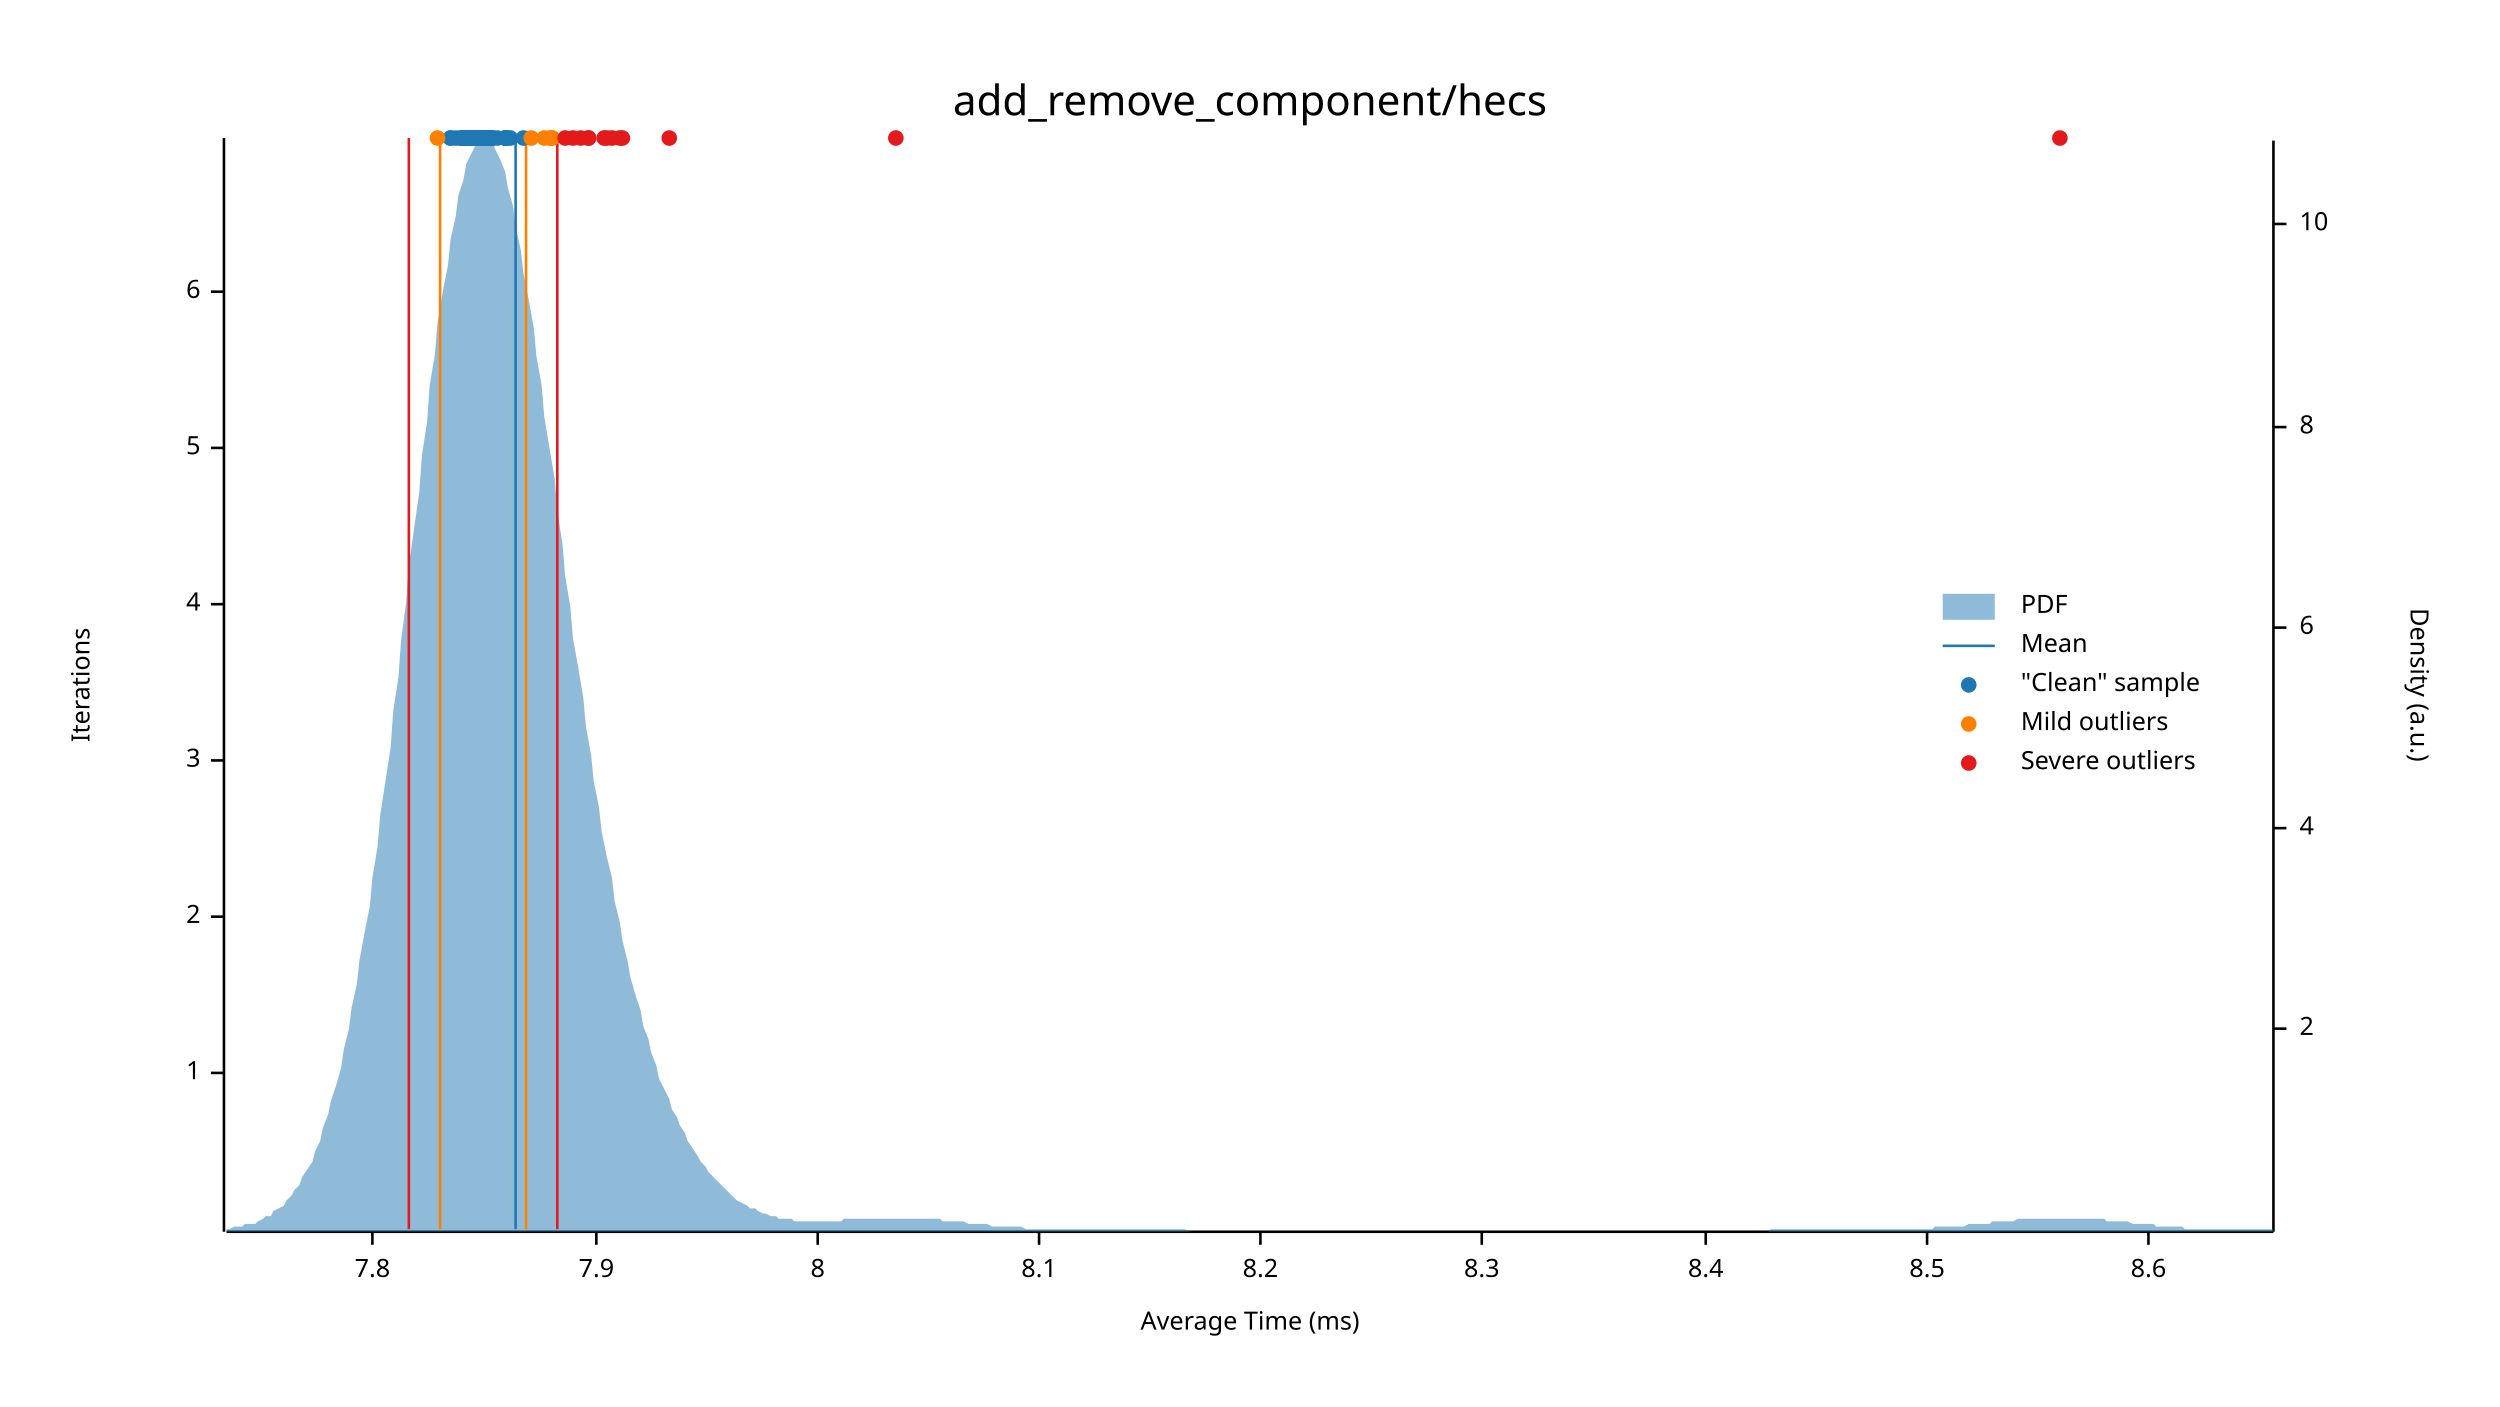
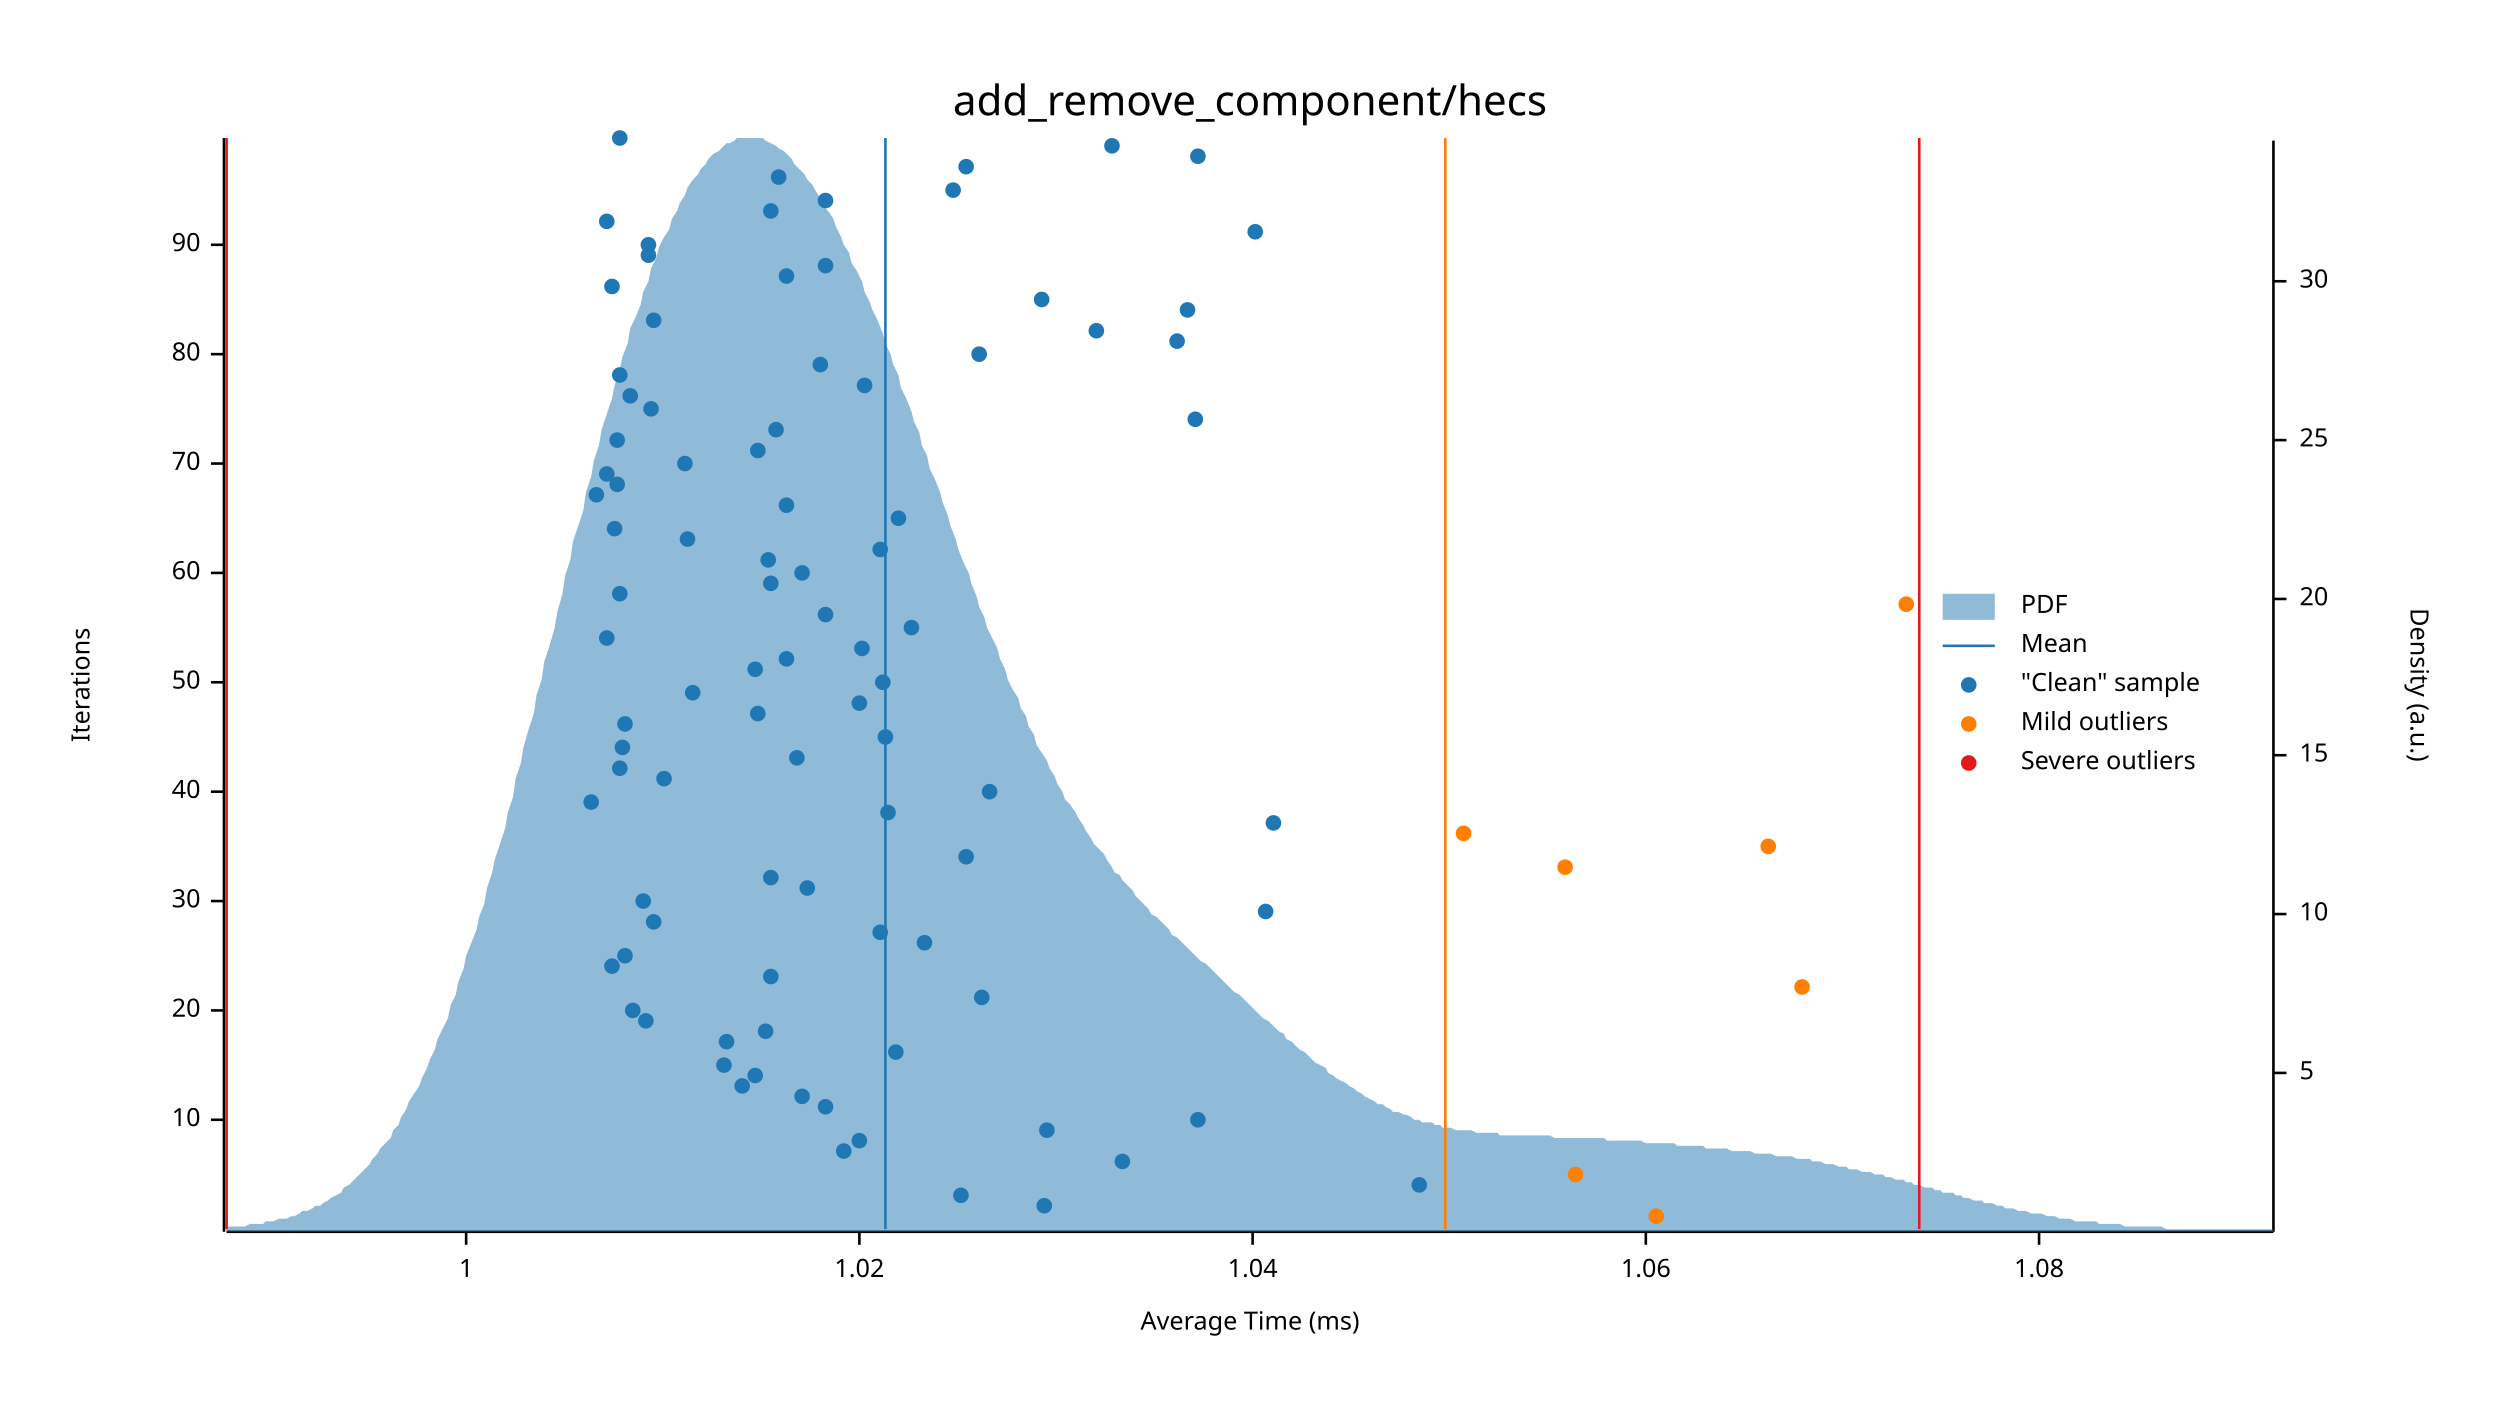
<svg xmlns="http://www.w3.org/2000/svg" width="960" height="540" viewBox="0 0 960 540">
  <text x="480" y="32" dy="0.76em" text-anchor="middle" font-family="sans-serif" font-size="16.129" opacity="1" fill="#000000">
add_remove_component/hecs
</text>
  <text x="27" y="263" dy="0.76em" text-anchor="middle" font-family="sans-serif" font-size="9.677" opacity="1" fill="#000000" transform="rotate(270, 27, 263)">
Iterations
</text>
  <text x="480" y="513" dy="-0.5ex" text-anchor="middle" font-family="sans-serif" font-size="9.677" opacity="1" fill="#000000">
Average Time (ms)
</text>
  <polyline fill="none" opacity="1" stroke="#000000" stroke-width="1" points="86,53 86,473 " />
-   <text x="77" y="412" dy="0.5ex" text-anchor="end" font-family="sans-serif" font-size="9.677" opacity="1" fill="#000000">
+   <text x="77" y="430" dy="0.5ex" text-anchor="end" font-family="sans-serif" font-size="9.677" opacity="1" fill="#000000">
+ 10
+ </text>
+   <polyline fill="none" opacity="1" stroke="#000000" stroke-width="1" points="81,430 86,430 " />
+   <text x="77" y="388" dy="0.5ex" text-anchor="end" font-family="sans-serif" font-size="9.677" opacity="1" fill="#000000">
+ 20
+ </text>
+   <polyline fill="none" opacity="1" stroke="#000000" stroke-width="1" points="81,388 86,388 " />
+   <text x="77" y="346" dy="0.5ex" text-anchor="end" font-family="sans-serif" font-size="9.677" opacity="1" fill="#000000">
+ 30
+ </text>
+   <polyline fill="none" opacity="1" stroke="#000000" stroke-width="1" points="81,346 86,346 " />
+   <text x="77" y="304" dy="0.5ex" text-anchor="end" font-family="sans-serif" font-size="9.677" opacity="1" fill="#000000">
+ 40
+ </text>
+   <polyline fill="none" opacity="1" stroke="#000000" stroke-width="1" points="81,304 86,304 " />
+   <text x="77" y="262" dy="0.5ex" text-anchor="end" font-family="sans-serif" font-size="9.677" opacity="1" fill="#000000">
+ 50
+ </text>
+   <polyline fill="none" opacity="1" stroke="#000000" stroke-width="1" points="81,262 86,262 " />
+   <text x="77" y="220" dy="0.5ex" text-anchor="end" font-family="sans-serif" font-size="9.677" opacity="1" fill="#000000">
+ 60
+ </text>
+   <polyline fill="none" opacity="1" stroke="#000000" stroke-width="1" points="81,220 86,220 " />
+   <text x="77" y="178" dy="0.5ex" text-anchor="end" font-family="sans-serif" font-size="9.677" opacity="1" fill="#000000">
+ 70
+ </text>
+   <polyline fill="none" opacity="1" stroke="#000000" stroke-width="1" points="81,178 86,178 " />
+   <text x="77" y="136" dy="0.5ex" text-anchor="end" font-family="sans-serif" font-size="9.677" opacity="1" fill="#000000">
+ 80
+ </text>
+   <polyline fill="none" opacity="1" stroke="#000000" stroke-width="1" points="81,136 86,136 " />
+   <text x="77" y="94" dy="0.5ex" text-anchor="end" font-family="sans-serif" font-size="9.677" opacity="1" fill="#000000">
+ 90
+ </text>
+   <polyline fill="none" opacity="1" stroke="#000000" stroke-width="1" points="81,94 86,94 " />
+   <polyline fill="none" opacity="1" stroke="#000000" stroke-width="1" points="87,473 873,473 " />
+   <text x="179" y="483" dy="0.76em" text-anchor="middle" font-family="sans-serif" font-size="9.677" opacity="1" fill="#000000">
1
</text>
-   <polyline fill="none" opacity="1" stroke="#000000" stroke-width="1" points="81,412 86,412 " />
-   <text x="77" y="352" dy="0.5ex" text-anchor="end" font-family="sans-serif" font-size="9.677" opacity="1" fill="#000000">
- 2
- </text>
-   <polyline fill="none" opacity="1" stroke="#000000" stroke-width="1" points="81,352 86,352 " />
-   <text x="77" y="292" dy="0.5ex" text-anchor="end" font-family="sans-serif" font-size="9.677" opacity="1" fill="#000000">
- 3
- </text>
-   <polyline fill="none" opacity="1" stroke="#000000" stroke-width="1" points="81,292 86,292 " />
-   <text x="77" y="232" dy="0.5ex" text-anchor="end" font-family="sans-serif" font-size="9.677" opacity="1" fill="#000000">
- 4
- </text>
-   <polyline fill="none" opacity="1" stroke="#000000" stroke-width="1" points="81,232 86,232 " />
-   <text x="77" y="172" dy="0.5ex" text-anchor="end" font-family="sans-serif" font-size="9.677" opacity="1" fill="#000000">
- 5
- </text>
-   <polyline fill="none" opacity="1" stroke="#000000" stroke-width="1" points="81,172 86,172 " />
-   <text x="77" y="112" dy="0.5ex" text-anchor="end" font-family="sans-serif" font-size="9.677" opacity="1" fill="#000000">
- 6
- </text>
-   <polyline fill="none" opacity="1" stroke="#000000" stroke-width="1" points="81,112 86,112 " />
-   <polyline fill="none" opacity="1" stroke="#000000" stroke-width="1" points="87,473 873,473 " />
-   <text x="143" y="483" dy="0.76em" text-anchor="middle" font-family="sans-serif" font-size="9.677" opacity="1" fill="#000000">
- 7.8
- </text>
-   <polyline fill="none" opacity="1" stroke="#000000" stroke-width="1" points="143,473 143,478 " />
-   <text x="229" y="483" dy="0.76em" text-anchor="middle" font-family="sans-serif" font-size="9.677" opacity="1" fill="#000000">
- 7.9
- </text>
-   <polyline fill="none" opacity="1" stroke="#000000" stroke-width="1" points="229,473 229,478 " />
-   <text x="314" y="483" dy="0.76em" text-anchor="middle" font-family="sans-serif" font-size="9.677" opacity="1" fill="#000000">
- 8
- </text>
-   <polyline fill="none" opacity="1" stroke="#000000" stroke-width="1" points="314,473 314,478 " />
-   <text x="399" y="483" dy="0.76em" text-anchor="middle" font-family="sans-serif" font-size="9.677" opacity="1" fill="#000000">
- 8.1
- </text>
-   <polyline fill="none" opacity="1" stroke="#000000" stroke-width="1" points="399,473 399,478 " />
-   <text x="484" y="483" dy="0.76em" text-anchor="middle" font-family="sans-serif" font-size="9.677" opacity="1" fill="#000000">
- 8.2
- </text>
-   <polyline fill="none" opacity="1" stroke="#000000" stroke-width="1" points="484,473 484,478 " />
-   <text x="569" y="483" dy="0.76em" text-anchor="middle" font-family="sans-serif" font-size="9.677" opacity="1" fill="#000000">
- 8.3
- </text>
-   <polyline fill="none" opacity="1" stroke="#000000" stroke-width="1" points="569,473 569,478 " />
-   <text x="655" y="483" dy="0.76em" text-anchor="middle" font-family="sans-serif" font-size="9.677" opacity="1" fill="#000000">
- 8.4
- </text>
-   <polyline fill="none" opacity="1" stroke="#000000" stroke-width="1" points="655,473 655,478 " />
-   <text x="740" y="483" dy="0.76em" text-anchor="middle" font-family="sans-serif" font-size="9.677" opacity="1" fill="#000000">
- 8.5
- </text>
-   <polyline fill="none" opacity="1" stroke="#000000" stroke-width="1" points="740,473 740,478 " />
-   <text x="825" y="483" dy="0.76em" text-anchor="middle" font-family="sans-serif" font-size="9.677" opacity="1" fill="#000000">
- 8.6
- </text>
-   <polyline fill="none" opacity="1" stroke="#000000" stroke-width="1" points="825,473 825,478 " />
+   <polyline fill="none" opacity="1" stroke="#000000" stroke-width="1" points="179,473 179,478 " />
+   <text x="330" y="483" dy="0.76em" text-anchor="middle" font-family="sans-serif" font-size="9.677" opacity="1" fill="#000000">
+ 1.02
+ </text>
+   <polyline fill="none" opacity="1" stroke="#000000" stroke-width="1" points="330,473 330,478 " />
+   <text x="481" y="483" dy="0.76em" text-anchor="middle" font-family="sans-serif" font-size="9.677" opacity="1" fill="#000000">
+ 1.04
+ </text>
+   <polyline fill="none" opacity="1" stroke="#000000" stroke-width="1" points="481,473 481,478 " />
+   <text x="632" y="483" dy="0.76em" text-anchor="middle" font-family="sans-serif" font-size="9.677" opacity="1" fill="#000000">
+ 1.06
+ </text>
+   <polyline fill="none" opacity="1" stroke="#000000" stroke-width="1" points="632,473 632,478 " />
+   <text x="783" y="483" dy="0.76em" text-anchor="middle" font-family="sans-serif" font-size="9.677" opacity="1" fill="#000000">
+ 1.08
+ </text>
+   <polyline fill="none" opacity="1" stroke="#000000" stroke-width="1" points="783,473 783,478 " />
  <text x="933" y="263" dy="0.76em" text-anchor="middle" font-family="sans-serif" font-size="9.677" opacity="1" fill="#000000" transform="rotate(90, 933, 263)">
Density (a.u.)
</text>
  <polyline fill="none" opacity="1" stroke="#000000" stroke-width="1" points="873,54 873,473 " />
-   <text x="883" y="395" dy="0.5ex" text-anchor="start" font-family="sans-serif" font-size="9.677" opacity="1" fill="#000000">
- 2
- </text>
-   <polyline fill="none" opacity="1" stroke="#000000" stroke-width="1" points="873,395 878,395 " />
-   <text x="883" y="318" dy="0.5ex" text-anchor="start" font-family="sans-serif" font-size="9.677" opacity="1" fill="#000000">
- 4
- </text>
-   <polyline fill="none" opacity="1" stroke="#000000" stroke-width="1" points="873,318 878,318 " />
-   <text x="883" y="241" dy="0.5ex" text-anchor="start" font-family="sans-serif" font-size="9.677" opacity="1" fill="#000000">
- 6
- </text>
-   <polyline fill="none" opacity="1" stroke="#000000" stroke-width="1" points="873,241 878,241 " />
-   <text x="883" y="164" dy="0.5ex" text-anchor="start" font-family="sans-serif" font-size="9.677" opacity="1" fill="#000000">
- 8
- </text>
-   <polyline fill="none" opacity="1" stroke="#000000" stroke-width="1" points="873,164 878,164 " />
-   <text x="883" y="86" dy="0.5ex" text-anchor="start" font-family="sans-serif" font-size="9.677" opacity="1" fill="#000000">
+   <text x="883" y="412" dy="0.5ex" text-anchor="start" font-family="sans-serif" font-size="9.677" opacity="1" fill="#000000">
+ 5
+ </text>
+   <polyline fill="none" opacity="1" stroke="#000000" stroke-width="1" points="873,412 878,412 " />
+   <text x="883" y="351" dy="0.5ex" text-anchor="start" font-family="sans-serif" font-size="9.677" opacity="1" fill="#000000">
10
</text>
-   <polyline fill="none" opacity="1" stroke="#000000" stroke-width="1" points="873,86 878,86 " />
-   <polygon opacity="0.5" fill="#1F78B4" points="87,472 88,472 90,471 91,471 93,471 94,470 96,470 98,470 99,469 101,468 102,467 104,467 105,465 107,464 109,463 110,461 112,459 113,457 115,455 116,452 118,449 120,446 121,442 123,438 124,433 126,428 127,423 129,417 131,410 132,403 134,395 135,387 137,378 138,369 140,358 142,348 143,337 145,325 146,313 148,300 150,287 151,273 153,260 154,246 156,231 157,217 159,203 161,189 162,175 164,162 165,148 167,136 168,124 170,112 172,102 173,92 175,83 176,75 178,69 179,63 181,59 183,55 184,53 186,53 187,53 189,54 190,57 192,61 194,66 195,72 197,79 198,87 200,96 201,105 203,115 205,126 206,137 208,148 209,160 211,172 213,184 214,196 216,209 217,221 219,233 220,245 222,256 224,268 225,279 227,290 228,300 230,310 231,319 233,329 235,337 236,346 238,354 239,361 241,369 242,375 244,382 246,388 247,394 249,399 250,404 252,409 253,414 255,418 257,422 258,426 260,429 261,432 263,435 264,438 266,441 268,444 269,446 271,448 272,450 274,452 276,454 277,455 279,457 280,458 282,460 283,461 285,462 287,463 288,464 290,464 291,465 293,466 294,466 296,467 298,467 299,468 301,468 302,468 304,468 305,469 307,469 309,469 310,469 312,469 313,469 315,469 316,469 318,469 320,469 321,469 323,469 324,468 326,468 327,468 329,468 331,468 332,468 334,468 335,468 337,468 339,468 340,468 342,468 343,468 345,468 346,468 348,468 350,468 351,468 353,468 354,468 356,468 357,468 359,468 361,468 362,469 364,469 365,469 367,469 368,469 370,469 372,470 373,470 375,470 376,470 378,470 379,470 381,471 383,471 384,471 386,471 387,471 389,471 391,471 392,471 394,472 395,472 397,472 398,472 400,472 402,472 403,472 405,472 406,472 408,472 409,472 411,472 413,472 414,472 416,472 417,472 419,472 420,472 422,472 424,472 425,472 427,472 428,472 430,472 431,472 433,472 435,472 436,472 438,472 439,472 441,472 442,472 444,472 446,472 447,472 449,472 450,472 452,472 454,472 455,472 457,473 458,473 460,473 461,473 463,473 465,473 466,473 468,473 469,473 471,473 472,473 474,473 476,473 477,473 479,473 480,473 482,473 483,473 485,473 487,473 488,473 490,473 491,473 493,473 494,473 496,473 498,473 499,473 501,473 502,473 504,473 505,473 507,473 509,473 510,473 512,473 513,473 515,473 517,473 518,473 520,473 521,473 523,473 524,473 526,473 528,473 529,473 531,473 532,473 534,473 535,473 537,473 539,473 540,473 542,473 543,473 545,473 546,473 548,473 550,473 551,473 553,473 554,473 556,473 557,473 559,473 561,473 562,473 564,473 565,473 567,473 568,473 570,473 572,473 573,473 575,473 576,473 578,473 580,473 581,473 583,473 584,473 586,473 587,473 589,473 591,473 592,473 594,473 595,473 597,473 598,473 600,473 602,473 603,473 605,473 606,473 608,473 609,473 611,473 613,473 614,473 616,473 617,473 619,473 620,473 622,473 624,473 625,473 627,473 628,473 630,473 632,473 633,473 635,473 636,473 638,473 639,473 641,473 643,473 644,473 646,473 647,473 649,473 650,473 652,473 654,473 655,473 657,473 658,473 660,473 661,473 663,473 665,473 666,473 668,473 669,473 671,473 672,473 674,473 676,473 677,473 679,473 680,472 682,472 683,472 685,472 687,472 688,472 690,472 691,472 693,472 695,472 696,472 698,472 699,472 701,472 702,472 704,472 706,472 707,472 709,472 710,472 712,472 713,472 715,472 717,472 718,472 720,472 721,472 723,472 724,472 726,472 728,472 729,472 731,472 732,472 734,472 735,472 737,472 739,472 740,472 742,472 743,471 745,471 746,471 748,471 750,471 751,471 753,471 754,471 756,470 758,470 759,470 761,470 762,470 764,470 765,469 767,469 769,469 770,469 772,469 773,469 775,468 776,468 778,468 780,468 781,468 783,468 784,468 786,468 787,468 789,468 791,468 792,468 794,468 795,468 797,468 798,468 800,468 802,468 803,468 805,468 806,468 808,468 809,469 811,469 813,469 814,469 816,469 817,469 819,470 821,470 822,470 824,470 825,470 827,470 828,471 830,471 832,471 833,471 835,471 836,471 838,471 839,472 841,472 843,472 844,472 846,472 847,472 849,472 850,472 852,472 854,472 855,472 857,472 858,472 860,472 861,472 863,472 865,472 866,472 868,472 869,472 871,472 873,472 873,473 87,473 " />
-   <polyline fill="none" opacity="1" stroke="#1F78B4" stroke-width="1" points="198,472 198,53 " />
-   <polyline fill="none" opacity="1" stroke="#FF7F00" stroke-width="1" points="169,472 169,53 " />
-   <polyline fill="none" opacity="1" stroke="#FF7F00" stroke-width="1" points="202,472 202,53 " />
-   <polyline fill="none" opacity="1" stroke="#E31A1C" stroke-width="1" points="157,472 157,53 " />
-   <polyline fill="none" opacity="1" stroke="#E31A1C" stroke-width="1" points="214,472 214,53 " />
-   <circle cx="185" cy="53" r="3" opacity="1" fill="#1F78B4" stroke="none" />
-   <circle cx="182" cy="53" r="3" opacity="1" fill="#1F78B4" stroke="none" />
-   <circle cx="188" cy="53" r="3" opacity="1" fill="#1F78B4" stroke="none" />
-   <circle cx="180" cy="53" r="3" opacity="1" fill="#1F78B4" stroke="none" />
-   <circle cx="184" cy="53" r="3" opacity="1" fill="#1F78B4" stroke="none" />
-   <circle cx="184" cy="53" r="3" opacity="1" fill="#1F78B4" stroke="none" />
-   <circle cx="181" cy="53" r="3" opacity="1" fill="#1F78B4" stroke="none" />
-   <circle cx="191" cy="53" r="3" opacity="1" fill="#1F78B4" stroke="none" />
-   <circle cx="194" cy="53" r="3" opacity="1" fill="#1F78B4" stroke="none" />
-   <circle cx="187" cy="53" r="3" opacity="1" fill="#1F78B4" stroke="none" />
-   <circle cx="194" cy="53" r="3" opacity="1" fill="#1F78B4" stroke="none" />
-   <circle cx="201" cy="53" r="3" opacity="1" fill="#1F78B4" stroke="none" />
-   <circle cx="181" cy="53" r="3" opacity="1" fill="#1F78B4" stroke="none" />
-   <circle cx="185" cy="53" r="3" opacity="1" fill="#1F78B4" stroke="none" />
-   <circle cx="177" cy="53" r="3" opacity="1" fill="#1F78B4" stroke="none" />
-   <circle cx="188" cy="53" r="3" opacity="1" fill="#1F78B4" stroke="none" />
-   <circle cx="181" cy="53" r="3" opacity="1" fill="#1F78B4" stroke="none" />
-   <circle cx="184" cy="53" r="3" opacity="1" fill="#1F78B4" stroke="none" />
-   <circle cx="179" cy="53" r="3" opacity="1" fill="#1F78B4" stroke="none" />
-   <circle cx="178" cy="53" r="3" opacity="1" fill="#1F78B4" stroke="none" />
-   <circle cx="189" cy="53" r="3" opacity="1" fill="#1F78B4" stroke="none" />
-   <circle cx="173" cy="53" r="3" opacity="1" fill="#1F78B4" stroke="none" />
-   <circle cx="182" cy="53" r="3" opacity="1" fill="#1F78B4" stroke="none" />
-   <circle cx="189" cy="53" r="3" opacity="1" fill="#1F78B4" stroke="none" />
-   <circle cx="182" cy="53" r="3" opacity="1" fill="#1F78B4" stroke="none" />
-   <circle cx="185" cy="53" r="3" opacity="1" fill="#1F78B4" stroke="none" />
-   <circle cx="180" cy="53" r="3" opacity="1" fill="#1F78B4" stroke="none" />
-   <circle cx="179" cy="53" r="3" opacity="1" fill="#1F78B4" stroke="none" />
-   <circle cx="185" cy="53" r="3" opacity="1" fill="#1F78B4" stroke="none" />
-   <circle cx="185" cy="53" r="3" opacity="1" fill="#1F78B4" stroke="none" />
-   <circle cx="175" cy="53" r="3" opacity="1" fill="#1F78B4" stroke="none" />
-   <circle cx="181" cy="53" r="3" opacity="1" fill="#1F78B4" stroke="none" />
-   <circle cx="184" cy="53" r="3" opacity="1" fill="#1F78B4" stroke="none" />
-   <circle cx="196" cy="53" r="3" opacity="1" fill="#1F78B4" stroke="none" />
-   <circle cx="184" cy="53" r="3" opacity="1" fill="#1F78B4" stroke="none" />
-   <circle cx="180" cy="53" r="3" opacity="1" fill="#1F78B4" stroke="none" />
-   <circle cx="180" cy="53" r="3" opacity="1" fill="#1F78B4" stroke="none" />
-   <circle cx="183" cy="53" r="3" opacity="1" fill="#1F78B4" stroke="none" />
-   <circle cx="180" cy="53" r="3" opacity="1" fill="#1F78B4" stroke="none" />
-   <circle cx="185" cy="53" r="3" opacity="1" fill="#1F78B4" stroke="none" />
-   <circle cx="187" cy="53" r="3" opacity="1" fill="#1F78B4" stroke="none" />
-   <circle cx="183" cy="53" r="3" opacity="1" fill="#1F78B4" stroke="none" />
-   <circle cx="179" cy="53" r="3" opacity="1" fill="#1F78B4" stroke="none" />
-   <circle cx="178" cy="53" r="3" opacity="1" fill="#1F78B4" stroke="none" />
-   <circle cx="184" cy="53" r="3" opacity="1" fill="#1F78B4" stroke="none" />
-   <circle cx="188" cy="53" r="3" opacity="1" fill="#1F78B4" stroke="none" />
-   <circle cx="178" cy="53" r="3" opacity="1" fill="#1F78B4" stroke="none" />
-   <circle cx="186" cy="53" r="3" opacity="1" fill="#1F78B4" stroke="none" />
-   <circle cx="186" cy="53" r="3" opacity="1" fill="#1F78B4" stroke="none" />
-   <circle cx="177" cy="53" r="3" opacity="1" fill="#1F78B4" stroke="none" />
-   <circle cx="185" cy="53" r="3" opacity="1" fill="#1F78B4" stroke="none" />
-   <circle cx="181" cy="53" r="3" opacity="1" fill="#1F78B4" stroke="none" />
-   <circle cx="184" cy="53" r="3" opacity="1" fill="#1F78B4" stroke="none" />
-   <circle cx="173" cy="53" r="3" opacity="1" fill="#1F78B4" stroke="none" />
-   <circle cx="195" cy="53" r="3" opacity="1" fill="#1F78B4" stroke="none" />
-   <circle cx="188" cy="53" r="3" opacity="1" fill="#1F78B4" stroke="none" />
-   <circle cx="182" cy="53" r="3" opacity="1" fill="#1F78B4" stroke="none" />
-   <circle cx="194" cy="53" r="3" opacity="1" fill="#1F78B4" stroke="none" />
-   <circle cx="184" cy="53" r="3" opacity="1" fill="#1F78B4" stroke="none" />
-   <circle cx="181" cy="53" r="3" opacity="1" fill="#1F78B4" stroke="none" />
-   <circle cx="187" cy="53" r="3" opacity="1" fill="#1F78B4" stroke="none" />
-   <circle cx="185" cy="53" r="3" opacity="1" fill="#1F78B4" stroke="none" />
-   <circle cx="187" cy="53" r="3" opacity="1" fill="#1F78B4" stroke="none" />
-   <circle cx="179" cy="53" r="3" opacity="1" fill="#1F78B4" stroke="none" />
-   <circle cx="183" cy="53" r="3" opacity="1" fill="#1F78B4" stroke="none" />
-   <circle cx="187" cy="53" r="3" opacity="1" fill="#1F78B4" stroke="none" />
-   <circle cx="183" cy="53" r="3" opacity="1" fill="#1F78B4" stroke="none" />
-   <circle cx="181" cy="53" r="3" opacity="1" fill="#1F78B4" stroke="none" />
-   <circle cx="182" cy="53" r="3" opacity="1" fill="#1F78B4" stroke="none" />
-   <circle cx="183" cy="53" r="3" opacity="1" fill="#1F78B4" stroke="none" />
-   <circle cx="189" cy="53" r="3" opacity="1" fill="#1F78B4" stroke="none" />
-   <circle cx="183" cy="53" r="3" opacity="1" fill="#1F78B4" stroke="none" />
-   <circle cx="183" cy="53" r="3" opacity="1" fill="#1F78B4" stroke="none" />
-   <circle cx="181" cy="53" r="3" opacity="1" fill="#1F78B4" stroke="none" />
-   <circle cx="178" cy="53" r="3" opacity="1" fill="#1F78B4" stroke="none" />
-   <circle cx="184" cy="53" r="3" opacity="1" fill="#1F78B4" stroke="none" />
-   <circle cx="184" cy="53" r="3" opacity="1" fill="#1F78B4" stroke="none" />
-   <circle cx="179" cy="53" r="3" opacity="1" fill="#1F78B4" stroke="none" />
-   <circle cx="181" cy="53" r="3" opacity="1" fill="#1F78B4" stroke="none" />
-   <circle cx="184" cy="53" r="3" opacity="1" fill="#1F78B4" stroke="none" />
-   <circle cx="183" cy="53" r="3" opacity="1" fill="#1F78B4" stroke="none" />
-   <circle cx="168" cy="53" r="3" opacity="1" fill="#FF7F00" stroke="none" />
-   <circle cx="211" cy="53" r="3" opacity="1" fill="#FF7F00" stroke="none" />
-   <circle cx="212" cy="53" r="3" opacity="1" fill="#FF7F00" stroke="none" />
-   <circle cx="204" cy="53" r="3" opacity="1" fill="#FF7F00" stroke="none" />
-   <circle cx="212" cy="53" r="3" opacity="1" fill="#FF7F00" stroke="none" />
-   <circle cx="209" cy="53" r="3" opacity="1" fill="#FF7F00" stroke="none" />
-   <circle cx="257" cy="53" r="3" opacity="1" fill="#E31A1C" stroke="none" />
-   <circle cx="226" cy="53" r="3" opacity="1" fill="#E31A1C" stroke="none" />
-   <circle cx="217" cy="53" r="3" opacity="1" fill="#E31A1C" stroke="none" />
-   <circle cx="235" cy="53" r="3" opacity="1" fill="#E31A1C" stroke="none" />
-   <circle cx="233" cy="53" r="3" opacity="1" fill="#E31A1C" stroke="none" />
-   <circle cx="220" cy="53" r="3" opacity="1" fill="#E31A1C" stroke="none" />
-   <circle cx="791" cy="53" r="3" opacity="1" fill="#E31A1C" stroke="none" />
-   <circle cx="344" cy="53" r="3" opacity="1" fill="#E31A1C" stroke="none" />
-   <circle cx="238" cy="53" r="3" opacity="1" fill="#E31A1C" stroke="none" />
-   <circle cx="226" cy="53" r="3" opacity="1" fill="#E31A1C" stroke="none" />
-   <circle cx="232" cy="53" r="3" opacity="1" fill="#E31A1C" stroke="none" />
-   <circle cx="223" cy="53" r="3" opacity="1" fill="#E31A1C" stroke="none" />
-   <circle cx="239" cy="53" r="3" opacity="1" fill="#E31A1C" stroke="none" />
+   <polyline fill="none" opacity="1" stroke="#000000" stroke-width="1" points="873,351 878,351 " />
+   <text x="883" y="290" dy="0.5ex" text-anchor="start" font-family="sans-serif" font-size="9.677" opacity="1" fill="#000000">
+ 15
+ </text>
+   <polyline fill="none" opacity="1" stroke="#000000" stroke-width="1" points="873,290 878,290 " />
+   <text x="883" y="230" dy="0.5ex" text-anchor="start" font-family="sans-serif" font-size="9.677" opacity="1" fill="#000000">
+ 20
+ </text>
+   <polyline fill="none" opacity="1" stroke="#000000" stroke-width="1" points="873,230 878,230 " />
+   <text x="883" y="169" dy="0.5ex" text-anchor="start" font-family="sans-serif" font-size="9.677" opacity="1" fill="#000000">
+ 25
+ </text>
+   <polyline fill="none" opacity="1" stroke="#000000" stroke-width="1" points="873,169 878,169 " />
+   <text x="883" y="108" dy="0.5ex" text-anchor="start" font-family="sans-serif" font-size="9.677" opacity="1" fill="#000000">
+ 30
+ </text>
+   <polyline fill="none" opacity="1" stroke="#000000" stroke-width="1" points="873,108 878,108 " />
+   <polygon opacity="0.5" fill="#1F78B4" points="87,471 88,471 90,471 91,471 93,471 94,471 96,470 98,470 99,470 101,470 102,469 104,469 105,469 107,468 109,468 110,468 112,467 113,467 115,466 116,465 118,465 120,464 121,463 123,463 124,462 126,461 127,460 129,459 131,458 132,456 134,455 135,454 137,452 138,451 140,449 142,447 143,445 145,443 146,441 148,439 150,437 151,434 153,432 154,429 156,426 157,423 159,420 161,417 162,414 164,410 165,407 167,403 168,399 170,395 172,391 173,386 175,382 176,377 178,372 179,367 181,362 183,357 184,352 186,347 187,341 189,335 190,330 192,324 194,318 195,312 197,306 198,299 200,293 201,287 203,280 205,274 206,267 208,261 209,254 211,248 213,241 214,235 216,228 217,221 219,215 220,208 222,202 224,196 225,189 227,183 228,177 230,171 231,165 233,159 235,153 236,148 238,142 239,137 241,132 242,126 244,122 246,117 247,112 249,108 250,103 252,99 253,95 255,91 257,88 258,84 260,81 261,78 263,75 264,72 266,69 268,67 269,65 271,63 272,61 274,59 276,58 277,57 279,55 280,55 282,54 283,53 285,53 287,53 288,53 290,53 291,53 293,53 294,54 296,55 298,56 299,57 301,58 302,59 304,61 305,63 307,65 309,67 310,69 312,71 313,73 315,76 316,79 318,81 320,84 321,87 323,91 324,94 326,97 327,101 329,104 331,108 332,112 334,116 335,119 337,123 339,128 340,132 342,136 343,140 345,144 346,149 348,153 350,158 351,162 353,166 354,171 356,175 357,180 359,184 361,189 362,193 364,198 365,202 367,207 368,211 370,216 372,220 373,224 375,229 376,233 378,237 379,241 381,245 383,249 384,253 386,257 387,261 389,265 391,268 392,272 394,275 395,279 397,282 398,286 400,289 402,292 403,295 405,298 406,301 408,304 409,307 411,309 413,312 414,314 416,317 417,319 419,322 420,324 422,326 424,328 425,330 427,333 428,335 430,336 431,338 433,340 435,342 436,344 438,346 439,347 441,349 442,351 444,352 446,354 447,355 449,357 450,359 452,360 454,362 455,363 457,365 458,366 460,368 461,369 463,370 465,372 466,373 468,375 469,376 471,378 472,379 474,381 476,382 477,383 479,385 480,386 482,388 483,389 485,391 487,392 488,393 490,395 491,396 493,397 494,399 496,400 498,402 499,403 501,404 502,405 504,407 505,408 507,409 509,410 510,412 512,413 513,414 515,415 517,416 518,417 520,418 521,419 523,420 524,421 526,422 528,423 529,424 531,424 532,425 534,426 535,427 537,427 539,428 540,428 542,429 543,430 545,430 546,431 548,431 550,431 551,432 553,432 554,433 556,433 557,433 559,434 561,434 562,434 564,434 565,434 567,435 568,435 570,435 572,435 573,435 575,435 576,436 578,436 580,436 581,436 583,436 584,436 586,436 587,436 589,436 591,436 592,436 594,436 595,436 597,437 598,437 600,437 602,437 603,437 605,437 606,437 608,437 609,437 611,437 613,437 614,437 616,437 617,438 619,438 620,438 622,438 624,438 625,438 627,438 628,438 630,438 632,439 633,439 635,439 636,439 638,439 639,439 641,439 643,439 644,440 646,440 647,440 649,440 650,440 652,440 654,440 655,441 657,441 658,441 660,441 661,441 663,441 665,442 666,442 668,442 669,442 671,442 672,442 674,443 676,443 677,443 679,443 680,443 682,444 683,444 685,444 687,444 688,444 690,445 691,445 693,445 695,445 696,446 698,446 699,446 701,447 702,447 704,447 706,448 707,448 709,448 710,449 712,449 713,449 715,450 717,450 718,450 720,451 721,451 723,451 724,452 726,452 728,453 729,453 731,453 732,454 734,454 735,455 737,455 739,456 740,456 742,456 743,457 745,457 746,458 748,458 750,458 751,459 753,459 754,460 756,460 758,461 759,461 761,461 762,462 764,462 765,462 767,463 769,463 770,464 772,464 773,464 775,465 776,465 778,465 780,466 781,466 783,466 784,466 786,467 787,467 789,467 791,468 792,468 794,468 795,468 797,469 798,469 800,469 802,469 803,469 805,469 806,470 808,470 809,470 811,470 813,470 814,470 816,471 817,471 819,471 821,471 822,471 824,471 825,471 827,471 828,471 830,471 832,472 833,472 835,472 836,472 838,472 839,472 841,472 843,472 844,472 846,472 847,472 849,472 850,472 852,472 854,472 855,472 857,472 858,472 860,472 861,472 863,472 865,472 866,472 868,472 869,472 871,472 873,472 873,473 87,473 " />
+   <polyline fill="none" opacity="1" stroke="#1F78B4" stroke-width="1" points="340,472 340,53 " />
+   <polyline fill="none" opacity="1" stroke="#FF7F00" stroke-width="1" points="87,472 87,53 " />
+   <polyline fill="none" opacity="1" stroke="#FF7F00" stroke-width="1" points="555,472 555,53 " />
+   <polyline fill="none" opacity="1" stroke="#E31A1C" stroke-width="1" points="87,472 87,53 " />
+   <polyline fill="none" opacity="1" stroke="#E31A1C" stroke-width="1" points="737,472 737,53 " />
+   <circle cx="401" cy="463" r="3" opacity="1" fill="#1F78B4" stroke="none" />
+   <circle cx="369" cy="459" r="3" opacity="1" fill="#1F78B4" stroke="none" />
+   <circle cx="545" cy="455" r="3" opacity="1" fill="#1F78B4" stroke="none" />
+   <circle cx="431" cy="446" r="3" opacity="1" fill="#1F78B4" stroke="none" />
+   <circle cx="324" cy="442" r="3" opacity="1" fill="#1F78B4" stroke="none" />
+   <circle cx="330" cy="438" r="3" opacity="1" fill="#1F78B4" stroke="none" />
+   <circle cx="402" cy="434" r="3" opacity="1" fill="#1F78B4" stroke="none" />
+   <circle cx="460" cy="430" r="3" opacity="1" fill="#1F78B4" stroke="none" />
+   <circle cx="317" cy="425" r="3" opacity="1" fill="#1F78B4" stroke="none" />
+   <circle cx="308" cy="421" r="3" opacity="1" fill="#1F78B4" stroke="none" />
+   <circle cx="285" cy="417" r="3" opacity="1" fill="#1F78B4" stroke="none" />
+   <circle cx="290" cy="413" r="3" opacity="1" fill="#1F78B4" stroke="none" />
+   <circle cx="278" cy="409" r="3" opacity="1" fill="#1F78B4" stroke="none" />
+   <circle cx="344" cy="404" r="3" opacity="1" fill="#1F78B4" stroke="none" />
+   <circle cx="279" cy="400" r="3" opacity="1" fill="#1F78B4" stroke="none" />
+   <circle cx="294" cy="396" r="3" opacity="1" fill="#1F78B4" stroke="none" />
+   <circle cx="248" cy="392" r="3" opacity="1" fill="#1F78B4" stroke="none" />
+   <circle cx="243" cy="388" r="3" opacity="1" fill="#1F78B4" stroke="none" />
+   <circle cx="377" cy="383" r="3" opacity="1" fill="#1F78B4" stroke="none" />
+   <circle cx="296" cy="375" r="3" opacity="1" fill="#1F78B4" stroke="none" />
+   <circle cx="235" cy="371" r="3" opacity="1" fill="#1F78B4" stroke="none" />
+   <circle cx="240" cy="367" r="3" opacity="1" fill="#1F78B4" stroke="none" />
+   <circle cx="355" cy="362" r="3" opacity="1" fill="#1F78B4" stroke="none" />
+   <circle cx="338" cy="358" r="3" opacity="1" fill="#1F78B4" stroke="none" />
+   <circle cx="251" cy="354" r="3" opacity="1" fill="#1F78B4" stroke="none" />
+   <circle cx="486" cy="350" r="3" opacity="1" fill="#1F78B4" stroke="none" />
+   <circle cx="247" cy="346" r="3" opacity="1" fill="#1F78B4" stroke="none" />
+   <circle cx="310" cy="341" r="3" opacity="1" fill="#1F78B4" stroke="none" />
+   <circle cx="296" cy="337" r="3" opacity="1" fill="#1F78B4" stroke="none" />
+   <circle cx="371" cy="329" r="3" opacity="1" fill="#1F78B4" stroke="none" />
+   <circle cx="489" cy="316" r="3" opacity="1" fill="#1F78B4" stroke="none" />
+   <circle cx="341" cy="312" r="3" opacity="1" fill="#1F78B4" stroke="none" />
+   <circle cx="227" cy="308" r="3" opacity="1" fill="#1F78B4" stroke="none" />
+   <circle cx="380" cy="304" r="3" opacity="1" fill="#1F78B4" stroke="none" />
+   <circle cx="255" cy="299" r="3" opacity="1" fill="#1F78B4" stroke="none" />
+   <circle cx="238" cy="295" r="3" opacity="1" fill="#1F78B4" stroke="none" />
+   <circle cx="306" cy="291" r="3" opacity="1" fill="#1F78B4" stroke="none" />
+   <circle cx="239" cy="287" r="3" opacity="1" fill="#1F78B4" stroke="none" />
+   <circle cx="340" cy="283" r="3" opacity="1" fill="#1F78B4" stroke="none" />
+   <circle cx="240" cy="278" r="3" opacity="1" fill="#1F78B4" stroke="none" />
+   <circle cx="291" cy="274" r="3" opacity="1" fill="#1F78B4" stroke="none" />
+   <circle cx="330" cy="270" r="3" opacity="1" fill="#1F78B4" stroke="none" />
+   <circle cx="266" cy="266" r="3" opacity="1" fill="#1F78B4" stroke="none" />
+   <circle cx="339" cy="262" r="3" opacity="1" fill="#1F78B4" stroke="none" />
+   <circle cx="290" cy="257" r="3" opacity="1" fill="#1F78B4" stroke="none" />
+   <circle cx="302" cy="253" r="3" opacity="1" fill="#1F78B4" stroke="none" />
+   <circle cx="331" cy="249" r="3" opacity="1" fill="#1F78B4" stroke="none" />
+   <circle cx="233" cy="245" r="3" opacity="1" fill="#1F78B4" stroke="none" />
+   <circle cx="350" cy="241" r="3" opacity="1" fill="#1F78B4" stroke="none" />
+   <circle cx="317" cy="236" r="3" opacity="1" fill="#1F78B4" stroke="none" />
+   <circle cx="238" cy="228" r="3" opacity="1" fill="#1F78B4" stroke="none" />
+   <circle cx="296" cy="224" r="3" opacity="1" fill="#1F78B4" stroke="none" />
+   <circle cx="308" cy="220" r="3" opacity="1" fill="#1F78B4" stroke="none" />
+   <circle cx="295" cy="215" r="3" opacity="1" fill="#1F78B4" stroke="none" />
+   <circle cx="338" cy="211" r="3" opacity="1" fill="#1F78B4" stroke="none" />
+   <circle cx="264" cy="207" r="3" opacity="1" fill="#1F78B4" stroke="none" />
+   <circle cx="236" cy="203" r="3" opacity="1" fill="#1F78B4" stroke="none" />
+   <circle cx="345" cy="199" r="3" opacity="1" fill="#1F78B4" stroke="none" />
+   <circle cx="302" cy="194" r="3" opacity="1" fill="#1F78B4" stroke="none" />
+   <circle cx="229" cy="190" r="3" opacity="1" fill="#1F78B4" stroke="none" />
+   <circle cx="237" cy="186" r="3" opacity="1" fill="#1F78B4" stroke="none" />
+   <circle cx="233" cy="182" r="3" opacity="1" fill="#1F78B4" stroke="none" />
+   <circle cx="263" cy="178" r="3" opacity="1" fill="#1F78B4" stroke="none" />
+   <circle cx="291" cy="173" r="3" opacity="1" fill="#1F78B4" stroke="none" />
+   <circle cx="237" cy="169" r="3" opacity="1" fill="#1F78B4" stroke="none" />
+   <circle cx="298" cy="165" r="3" opacity="1" fill="#1F78B4" stroke="none" />
+   <circle cx="459" cy="161" r="3" opacity="1" fill="#1F78B4" stroke="none" />
+   <circle cx="250" cy="157" r="3" opacity="1" fill="#1F78B4" stroke="none" />
+   <circle cx="242" cy="152" r="3" opacity="1" fill="#1F78B4" stroke="none" />
+   <circle cx="332" cy="148" r="3" opacity="1" fill="#1F78B4" stroke="none" />
+   <circle cx="238" cy="144" r="3" opacity="1" fill="#1F78B4" stroke="none" />
+   <circle cx="315" cy="140" r="3" opacity="1" fill="#1F78B4" stroke="none" />
+   <circle cx="376" cy="136" r="3" opacity="1" fill="#1F78B4" stroke="none" />
+   <circle cx="452" cy="131" r="3" opacity="1" fill="#1F78B4" stroke="none" />
+   <circle cx="421" cy="127" r="3" opacity="1" fill="#1F78B4" stroke="none" />
+   <circle cx="251" cy="123" r="3" opacity="1" fill="#1F78B4" stroke="none" />
+   <circle cx="456" cy="119" r="3" opacity="1" fill="#1F78B4" stroke="none" />
+   <circle cx="400" cy="115" r="3" opacity="1" fill="#1F78B4" stroke="none" />
+   <circle cx="235" cy="110" r="3" opacity="1" fill="#1F78B4" stroke="none" />
+   <circle cx="302" cy="106" r="3" opacity="1" fill="#1F78B4" stroke="none" />
+   <circle cx="317" cy="102" r="3" opacity="1" fill="#1F78B4" stroke="none" />
+   <circle cx="249" cy="98" r="3" opacity="1" fill="#1F78B4" stroke="none" />
+   <circle cx="249" cy="94" r="3" opacity="1" fill="#1F78B4" stroke="none" />
+   <circle cx="482" cy="89" r="3" opacity="1" fill="#1F78B4" stroke="none" />
+   <circle cx="233" cy="85" r="3" opacity="1" fill="#1F78B4" stroke="none" />
+   <circle cx="296" cy="81" r="3" opacity="1" fill="#1F78B4" stroke="none" />
+   <circle cx="317" cy="77" r="3" opacity="1" fill="#1F78B4" stroke="none" />
+   <circle cx="366" cy="73" r="3" opacity="1" fill="#1F78B4" stroke="none" />
+   <circle cx="299" cy="68" r="3" opacity="1" fill="#1F78B4" stroke="none" />
+   <circle cx="371" cy="64" r="3" opacity="1" fill="#1F78B4" stroke="none" />
+   <circle cx="460" cy="60" r="3" opacity="1" fill="#1F78B4" stroke="none" />
+   <circle cx="427" cy="56" r="3" opacity="1" fill="#1F78B4" stroke="none" />
+   <circle cx="238" cy="53" r="3" opacity="1" fill="#1F78B4" stroke="none" />
+   <circle cx="636" cy="467" r="3" opacity="1" fill="#FF7F00" stroke="none" />
+   <circle cx="605" cy="451" r="3" opacity="1" fill="#FF7F00" stroke="none" />
+   <circle cx="692" cy="379" r="3" opacity="1" fill="#FF7F00" stroke="none" />
+   <circle cx="601" cy="333" r="3" opacity="1" fill="#FF7F00" stroke="none" />
+   <circle cx="679" cy="325" r="3" opacity="1" fill="#FF7F00" stroke="none" />
+   <circle cx="562" cy="320" r="3" opacity="1" fill="#FF7F00" stroke="none" />
+   <circle cx="732" cy="232" r="3" opacity="1" fill="#FF7F00" stroke="none" />
  <text x="776" y="228" dy="0.76em" text-anchor="start" font-family="sans-serif" font-size="9.677" opacity="1" fill="#000000">
PDF
</text>
  <text x="776" y="243" dy="0.76em" text-anchor="start" font-family="sans-serif" font-size="9.677" opacity="1" fill="#000000">
Mean
</text>
  <text x="776" y="258" dy="0.76em" text-anchor="start" font-family="sans-serif" font-size="9.677" opacity="1" fill="#000000">
"Clean" sample
</text>
  <text x="776" y="273" dy="0.76em" text-anchor="start" font-family="sans-serif" font-size="9.677" opacity="1" fill="#000000">
Mild outliers
</text>
  <text x="776" y="288" dy="0.76em" text-anchor="start" font-family="sans-serif" font-size="9.677" opacity="1" fill="#000000">
Severe outliers
</text>
  <rect x="746" y="228" width="20" height="10" opacity="0.5" fill="#1F78B4" stroke="none" />
  <polyline fill="none" opacity="1" stroke="#1F78B4" stroke-width="1" points="746,248 766,248 " />
  <circle cx="756" cy="263" r="3" opacity="1" fill="#1F78B4" stroke="none" />
  <circle cx="756" cy="278" r="3" opacity="1" fill="#FF7F00" stroke="none" />
  <circle cx="756" cy="293" r="3" opacity="1" fill="#E31A1C" stroke="none" />
</svg>
